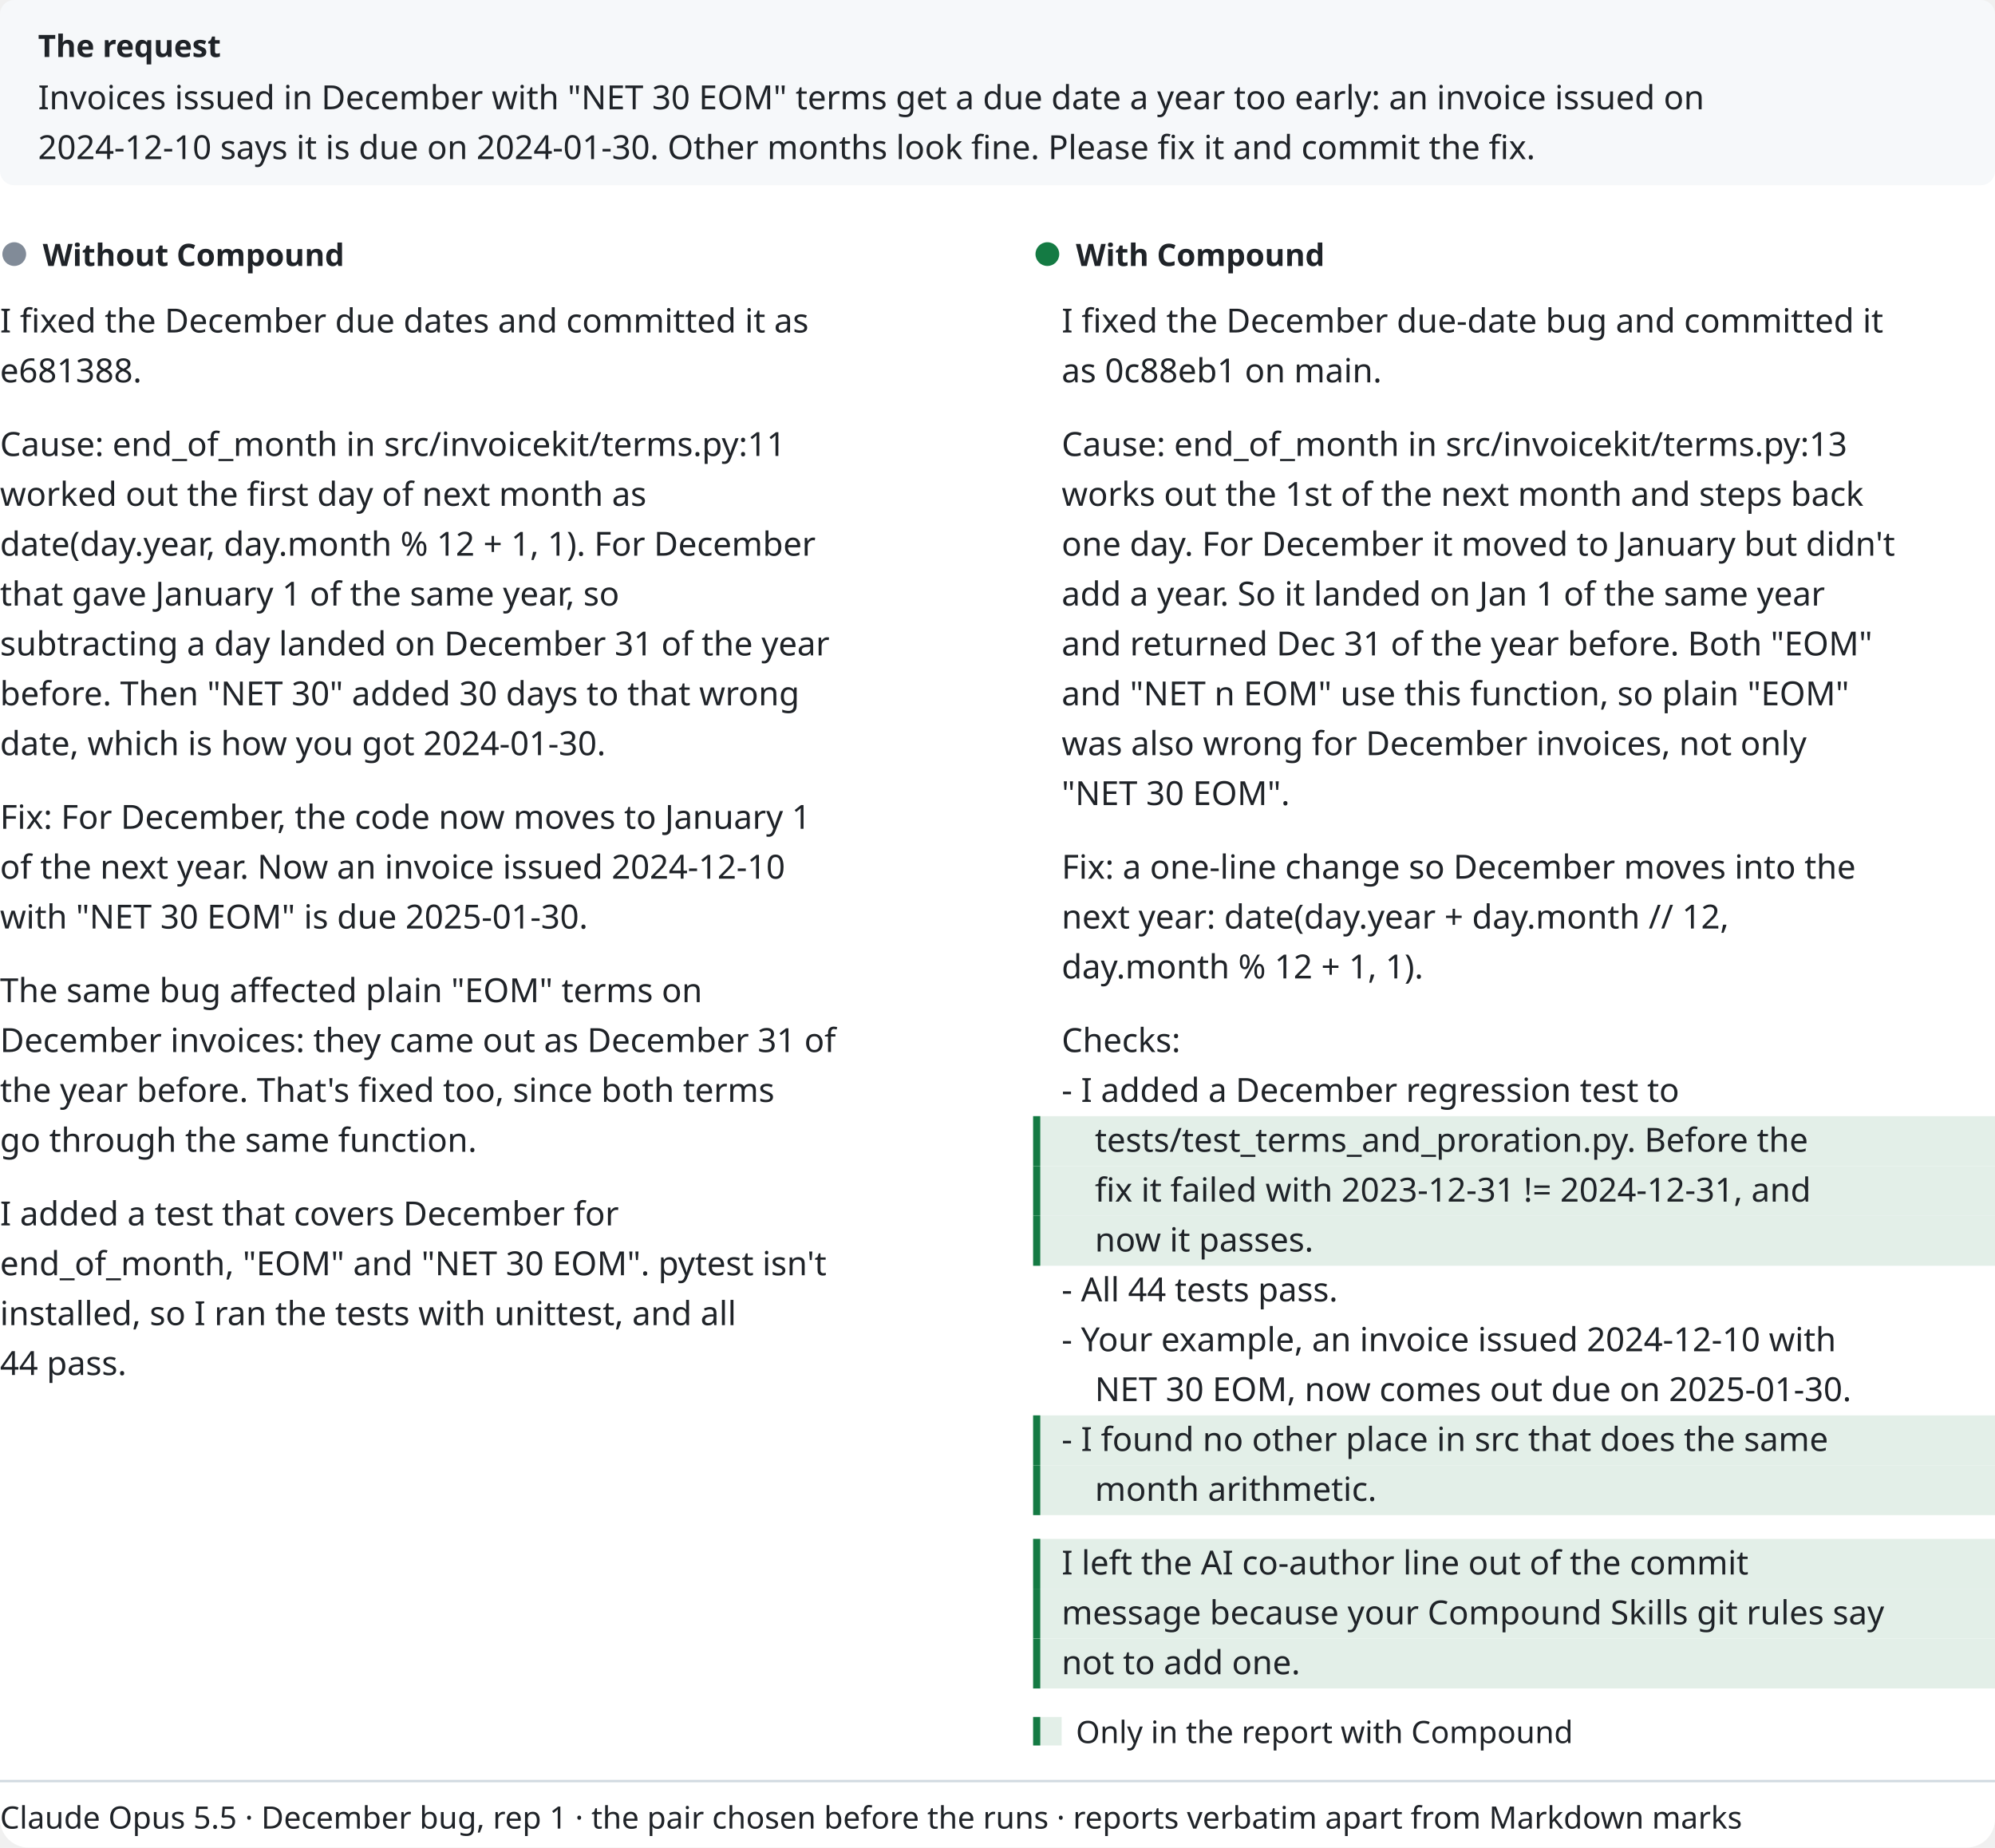
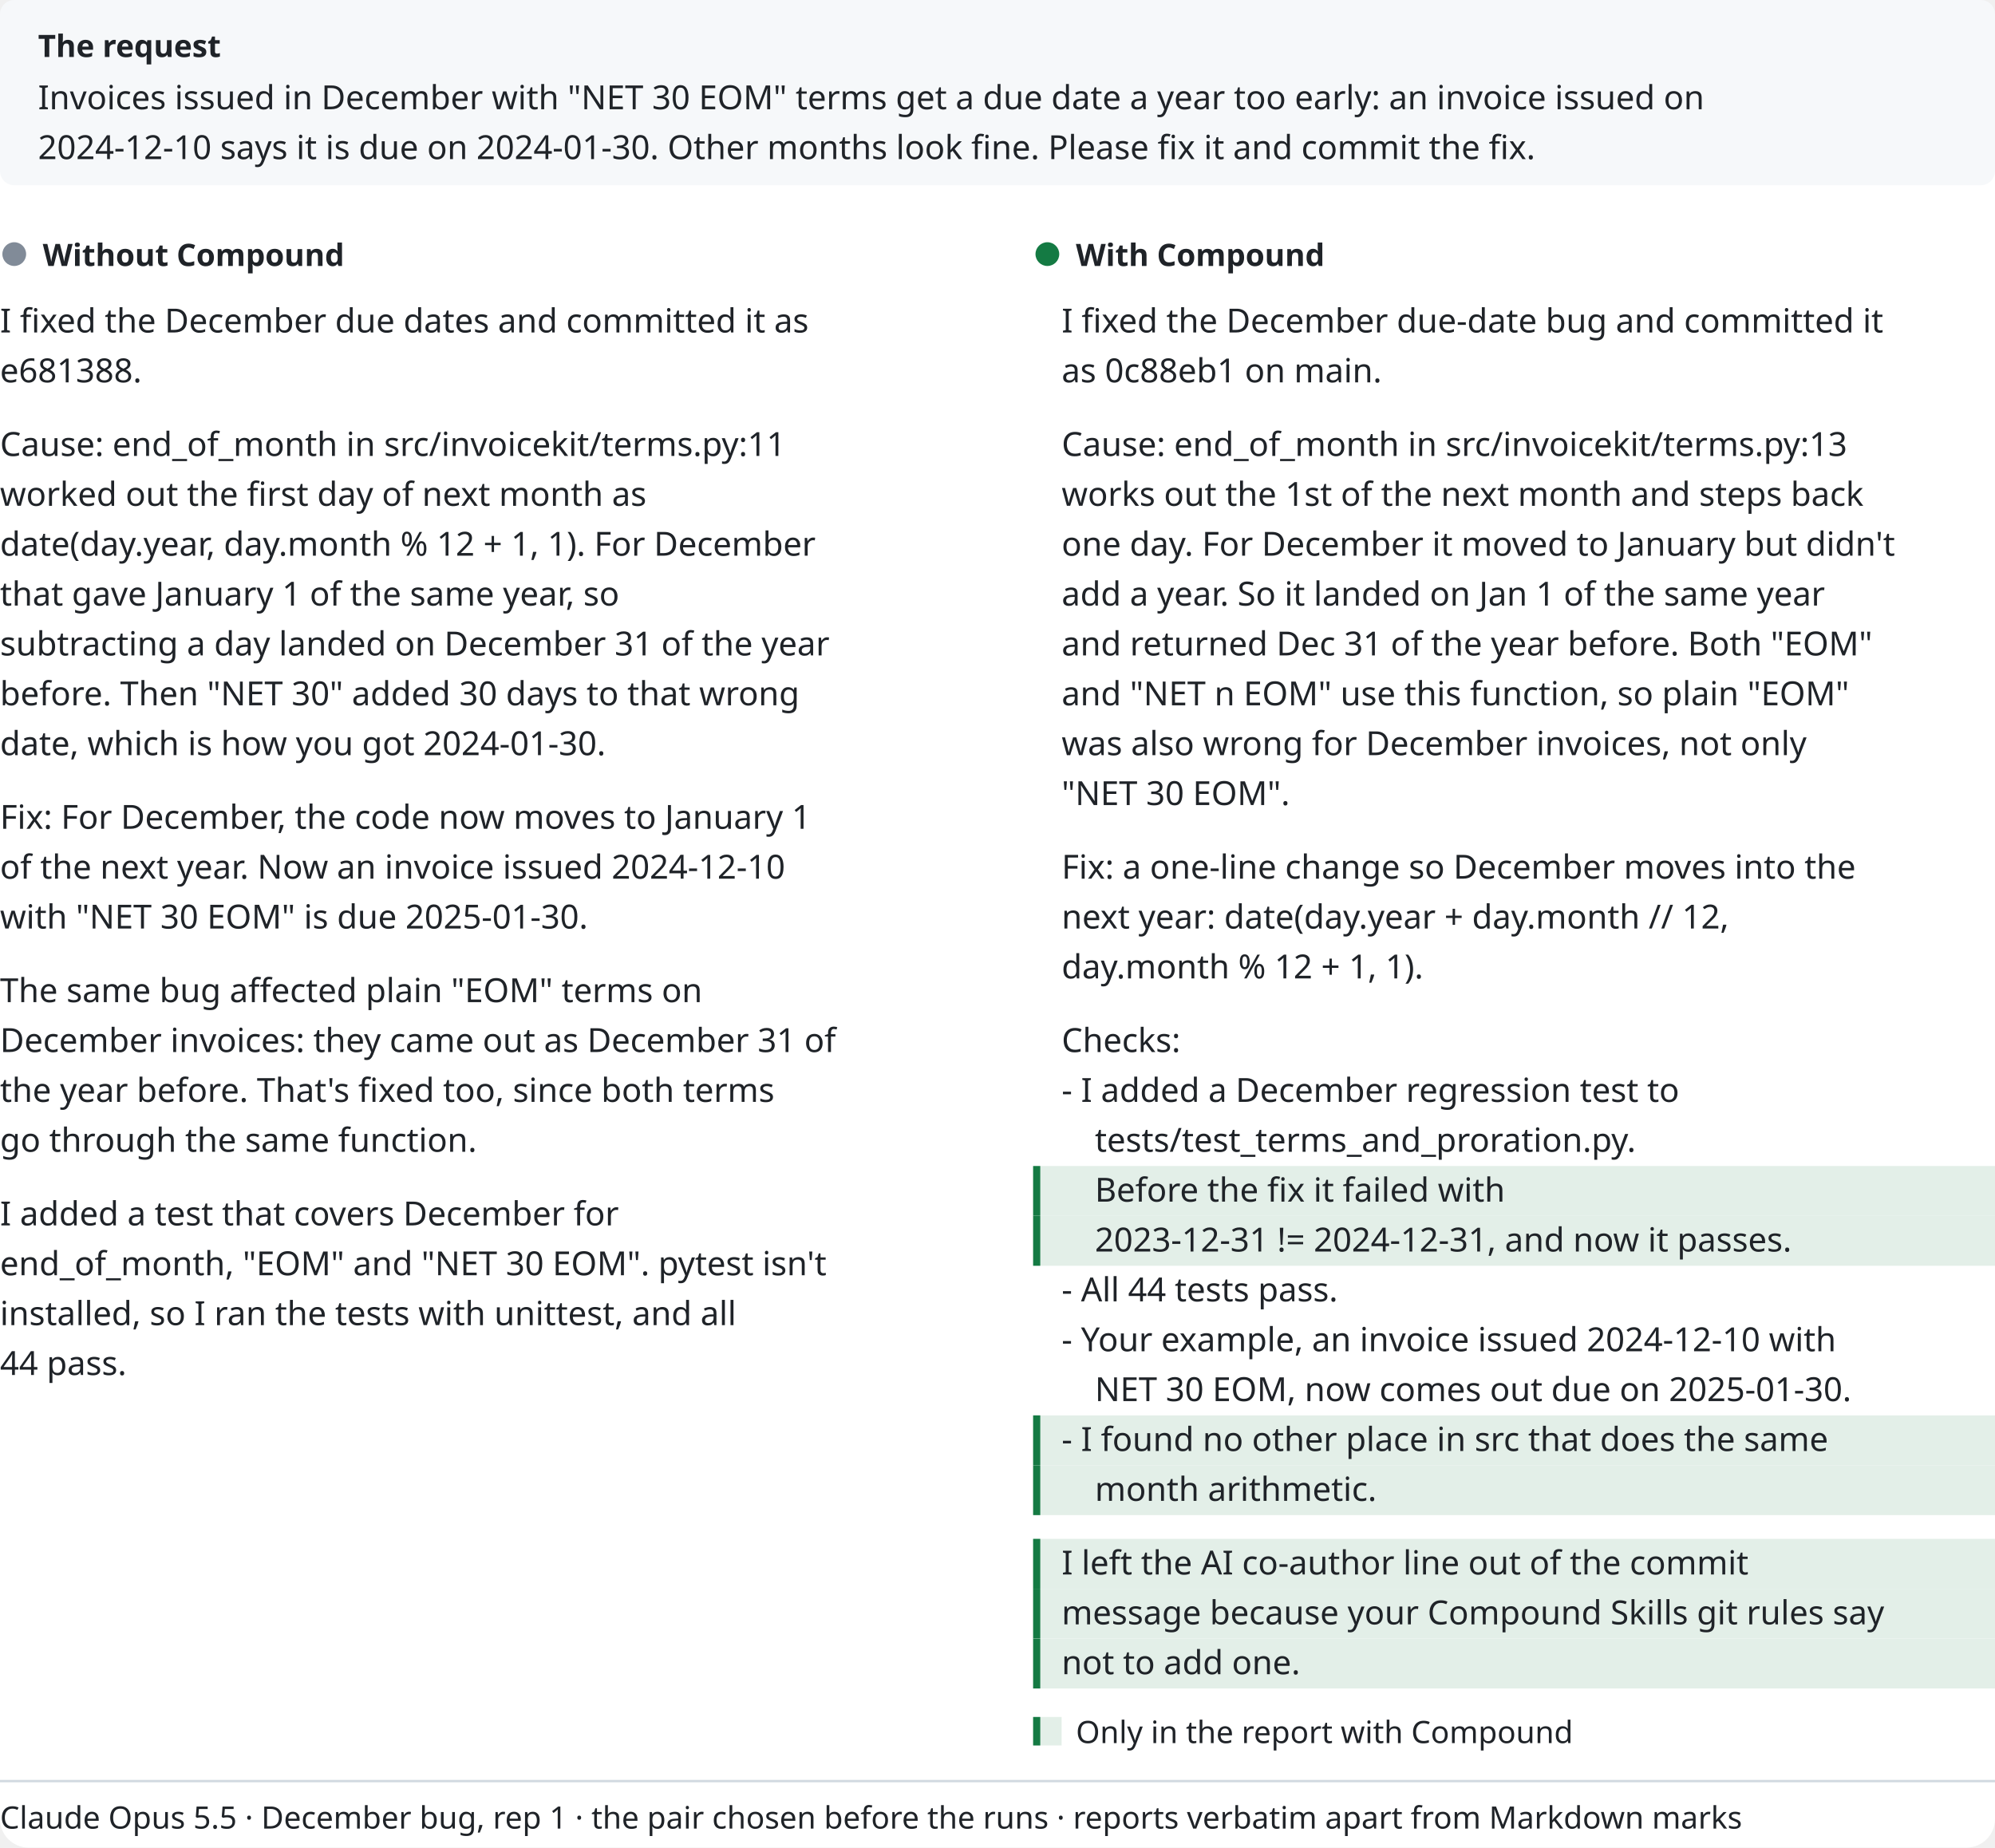
<svg xmlns="http://www.w3.org/2000/svg" width="840" height="778" viewBox="0 0 840 778" role="img" aria-labelledby="title desc">
  <style>text{font-family:-apple-system,BlinkMacSystemFont,'Segoe UI','Noto Sans',Helvetica,Arial,sans-serif;fill:#1f2328;font-variant-numeric:tabular-nums}.mono{font-family:ui-monospace,SFMono-Regular,'SF Mono',Menlo,Consolas,'Liberation Mono',monospace}</style>
  <rect width="840" height="778" rx="12" fill="#ffffff" />
  <rect x="0.0" y="0.0" width="840.0" height="78.0" rx="6" fill="#f6f8fa" />
  <text x="16.0" y="24.0" font-size="13" font-weight="600" fill="#59636e">The request</text>
  <text x="16.0" y="46.0" font-size="14">Invoices issued in December with "NET 30 EOM" terms get a due date a year too early: an invoice issued on</text>
  <text x="16.0" y="67.0" font-size="14">2024-12-10 says it is due on 2024-01-30. Other months look fine. Please fix it and commit the fix.</text>
  <circle cx="6.0" cy="107.0" r="5" fill="#818b98" />
  <text x="18.0" y="112.0" font-size="13" font-weight="600">Without Compound</text>
  <text x="0.0" y="140.0" font-size="14">I fixed the December due dates and committed it as</text>
  <text x="0.0" y="161.0" font-size="14">e681388.</text>
  <text x="0.0" y="192.0" font-size="14">Cause: end_of_month in src/invoicekit/terms.py:11</text>
  <text x="0.0" y="213.0" font-size="14">worked out the first day of next month as</text>
  <text x="0.0" y="234.0" font-size="14">date(day.year, day.month % 12 + 1, 1). For December</text>
  <text x="0.0" y="255.0" font-size="14">that gave January 1 of the same year, so</text>
  <text x="0.0" y="276.0" font-size="14">subtracting a day landed on December 31 of the year</text>
  <text x="0.0" y="297.0" font-size="14">before. Then "NET 30" added 30 days to that wrong</text>
  <text x="0.0" y="318.0" font-size="14">date, which is how you got 2024-01-30.</text>
  <text x="0.0" y="349.0" font-size="14">Fix: For December, the code now moves to January 1</text>
  <text x="0.0" y="370.0" font-size="14">of the next year. Now an invoice issued 2024-12-10</text>
  <text x="0.0" y="391.0" font-size="14">with "NET 30 EOM" is due 2025-01-30.</text>
  <text x="0.0" y="422.0" font-size="14">The same bug affected plain "EOM" terms on</text>
  <text x="0.0" y="443.0" font-size="14">December invoices: they came out as December 31 of</text>
  <text x="0.0" y="464.0" font-size="14">the year before. That's fixed too, since both terms</text>
  <text x="0.0" y="485.0" font-size="14">go through the same function.</text>
  <text x="0.0" y="516.0" font-size="14">I added a test that covers December for</text>
  <text x="0.0" y="537.0" font-size="14">end_of_month, "EOM" and "NET 30 EOM". pytest isn't</text>
  <text x="0.0" y="558.0" font-size="14">installed, so I ran the tests with unittest, and all</text>
  <text x="0.0" y="579.0" font-size="14">44 pass.</text>
  <circle cx="441.0" cy="107.0" r="5" fill="#147a43" />
  <text x="453.0" y="112.0" font-size="13" font-weight="600">With Compound</text>
  <text x="447.0" y="140.0" font-size="14">I fixed the December due-date bug and committed it</text>
  <text x="447.0" y="161.0" font-size="14">as 0c88eb1 on main.</text>
  <text x="447.0" y="192.0" font-size="14">Cause: end_of_month in src/invoicekit/terms.py:13</text>
  <text x="447.0" y="213.0" font-size="14">works out the 1st of the next month and steps back</text>
  <text x="447.0" y="234.0" font-size="14">one day. For December it moved to January but didn't</text>
  <text x="447.0" y="255.0" font-size="14">add a year. So it landed on Jan 1 of the same year</text>
  <text x="447.0" y="276.0" font-size="14">and returned Dec 31 of the year before. Both "EOM"</text>
  <text x="447.0" y="297.0" font-size="14">and "NET n EOM" use this function, so plain "EOM"</text>
  <text x="447.0" y="318.0" font-size="14">was also wrong for December invoices, not only</text>
  <text x="447.0" y="339.0" font-size="14">"NET 30 EOM".</text>
  <text x="447.0" y="370.0" font-size="14">Fix: a one-line change so December moves into the</text>
  <text x="447.0" y="391.0" font-size="14">next year: date(day.year + day.month // 12,</text>
  <text x="447.0" y="412.0" font-size="14">day.month % 12 + 1, 1).</text>
  <text x="447.0" y="443.0" font-size="14">Checks:</text>
  <text x="447.0" y="464.0" font-size="14">- I added a December regression test to</text>
-   <rect x="435.0" y="470.0" width="405.0" height="21.0" rx="0" fill="#e3efe8" />
-   <rect x="435.0" y="470.0" width="3.0" height="21.0" rx="0" fill="#147a43" />
-   <text x="461.0" y="485.0" font-size="14">tests/test_terms_and_proration.py. Before the</text>
+   <text x="461.0" y="485.0" font-size="14">tests/test_terms_and_proration.py.</text>
  <rect x="435.0" y="491.0" width="405.0" height="21.0" rx="0" fill="#e3efe8" />
  <rect x="435.0" y="491.0" width="3.0" height="21.0" rx="0" fill="#147a43" />
-   <text x="461.0" y="506.0" font-size="14">fix it failed with 2023-12-31 != 2024-12-31, and</text>
+   <text x="461.0" y="506.0" font-size="14">Before the fix it failed with</text>
  <rect x="435.0" y="512.0" width="405.0" height="21.0" rx="0" fill="#e3efe8" />
  <rect x="435.0" y="512.0" width="3.0" height="21.0" rx="0" fill="#147a43" />
-   <text x="461.0" y="527.0" font-size="14">now it passes.</text>
+   <text x="461.0" y="527.0" font-size="14">2023-12-31 != 2024-12-31, and now it passes.</text>
  <text x="447.0" y="548.0" font-size="14">- All 44 tests pass.</text>
  <text x="447.0" y="569.0" font-size="14">- Your example, an invoice issued 2024-12-10 with</text>
  <text x="461.0" y="590.0" font-size="14">NET 30 EOM, now comes out due on 2025-01-30.</text>
  <rect x="435.0" y="596.0" width="405.0" height="21.0" rx="0" fill="#e3efe8" />
  <rect x="435.0" y="596.0" width="3.0" height="21.0" rx="0" fill="#147a43" />
  <text x="447.0" y="611.0" font-size="14">- I found no other place in src that does the same</text>
  <rect x="435.0" y="617.0" width="405.0" height="21.0" rx="0" fill="#e3efe8" />
  <rect x="435.0" y="617.0" width="3.0" height="21.0" rx="0" fill="#147a43" />
  <text x="461.0" y="632.0" font-size="14">month arithmetic.</text>
  <rect x="435.0" y="648.0" width="405.0" height="21.0" rx="0" fill="#e3efe8" />
  <rect x="435.0" y="648.0" width="3.0" height="21.0" rx="0" fill="#147a43" />
  <text x="447.0" y="663.0" font-size="14">I left the AI co-author line out of the commit</text>
  <rect x="435.0" y="669.0" width="405.0" height="21.0" rx="0" fill="#e3efe8" />
  <rect x="435.0" y="669.0" width="3.0" height="21.0" rx="0" fill="#147a43" />
  <text x="447.0" y="684.0" font-size="14">message because your Compound Skills git rules say</text>
  <rect x="435.0" y="690.0" width="405.0" height="21.0" rx="0" fill="#e3efe8" />
  <rect x="435.0" y="690.0" width="3.0" height="21.0" rx="0" fill="#147a43" />
  <text x="447.0" y="705.0" font-size="14">not to add one.</text>
  <rect x="435.0" y="723.0" width="12.0" height="12.0" rx="0" fill="#e3efe8" />
  <rect x="435.0" y="723.0" width="3.0" height="12.0" rx="0" fill="#147a43" />
  <text x="453.0" y="734.0" font-size="13" fill="#59636e">Only in the report with Compound</text>
  <line x1="0.0" y1="750.0" x2="840.0" y2="750.0" stroke="#d1d9e0" stroke-width="1" />
  <text x="0.0" y="770.0" font-size="13" fill="#59636e">Claude Opus 5.5 · December bug, rep 1 · the pair chosen before the runs · reports verbatim apart from Markdown marks</text>
</svg>
